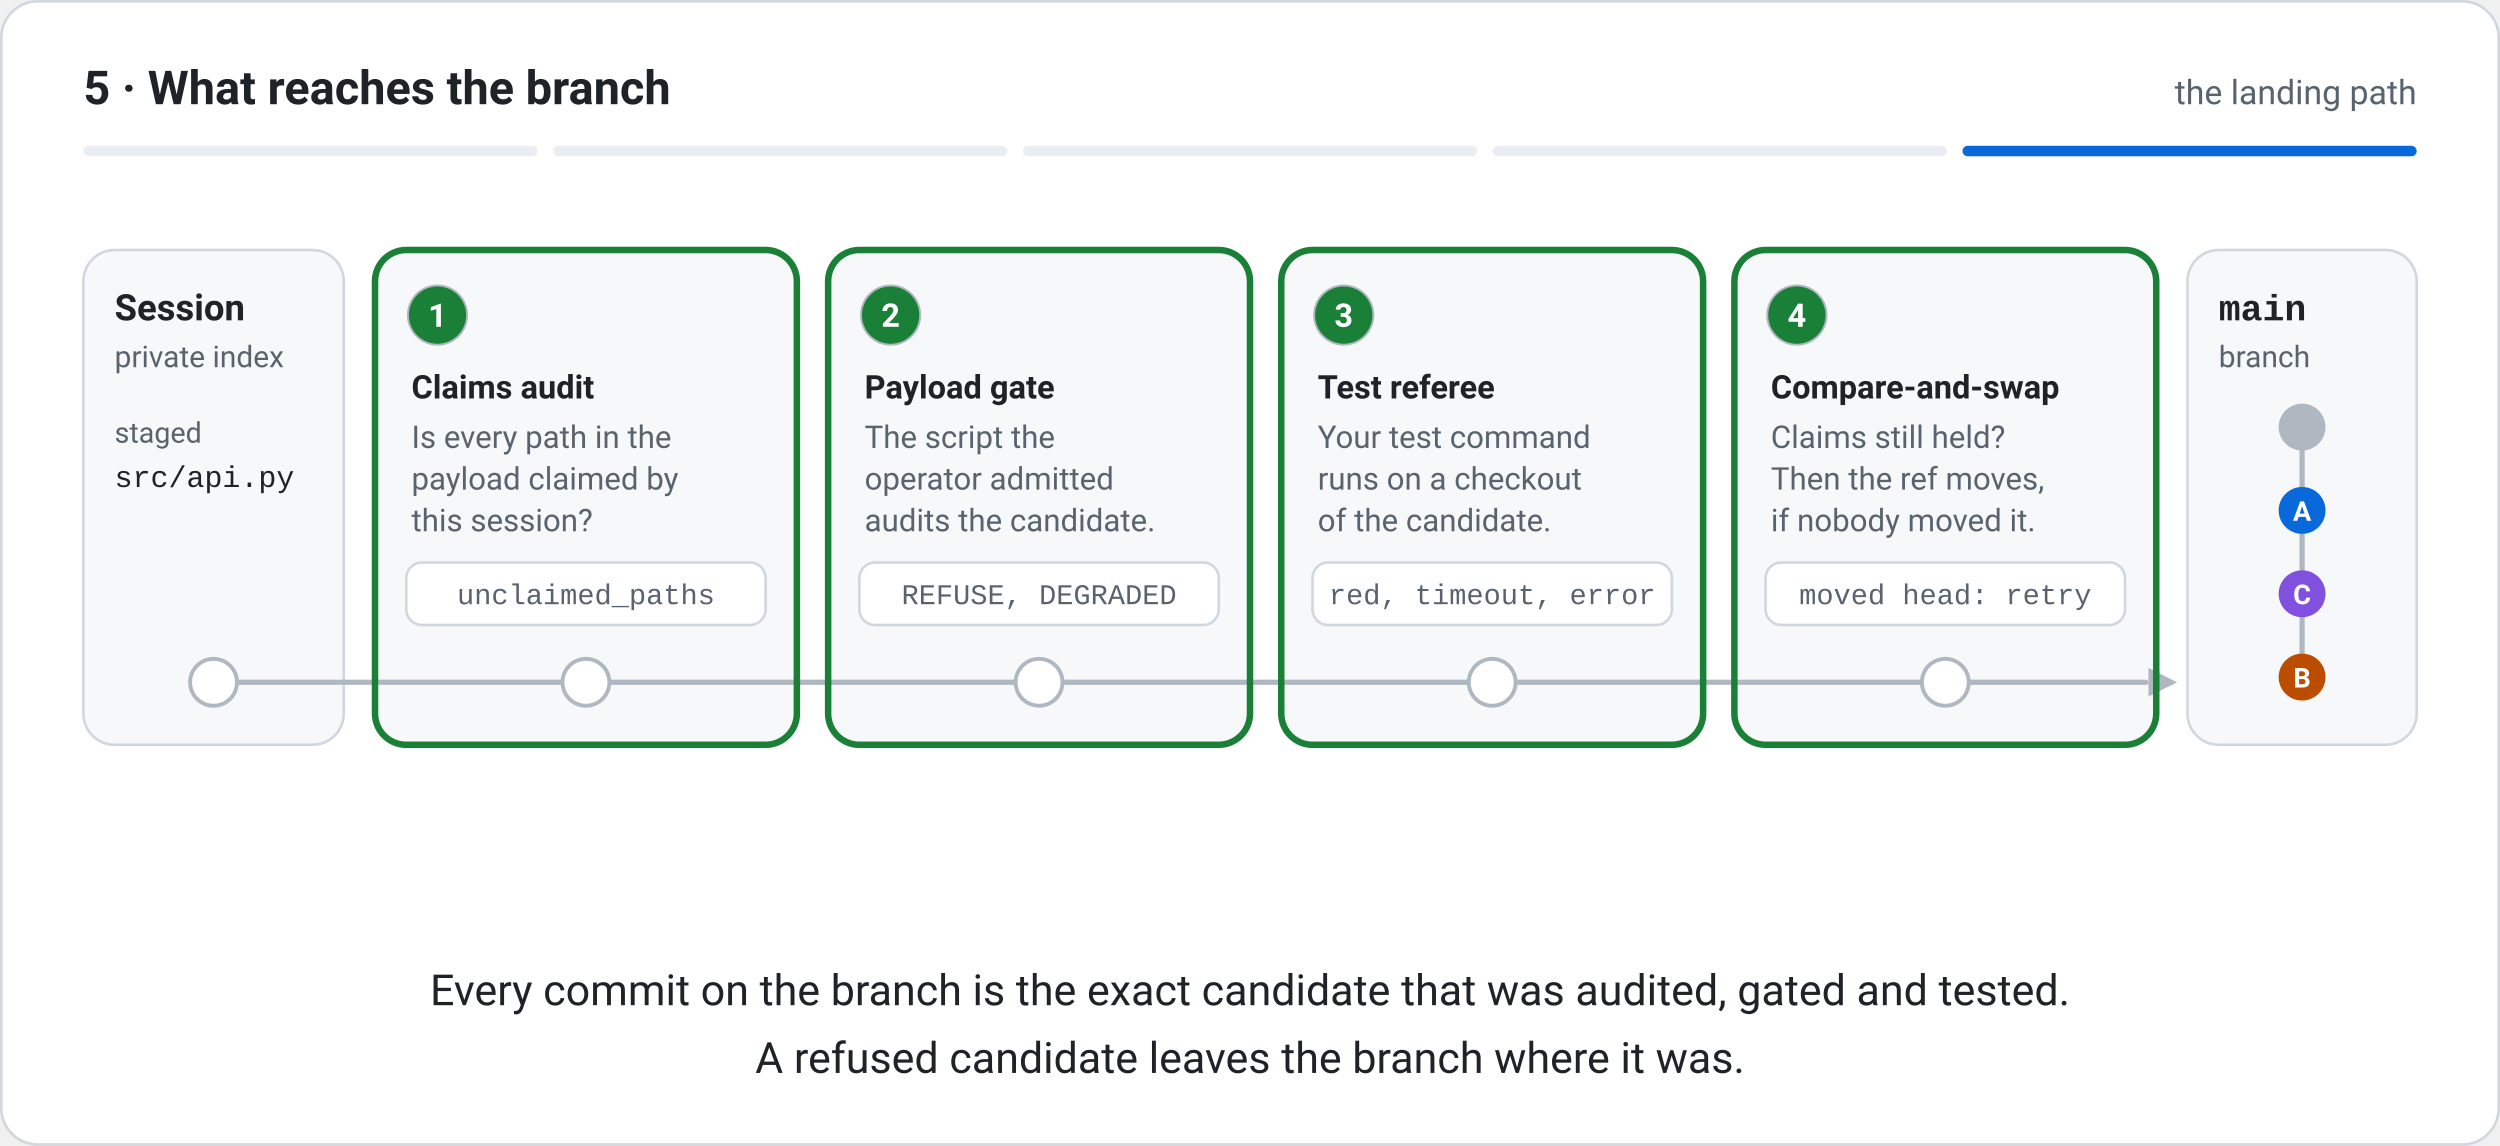
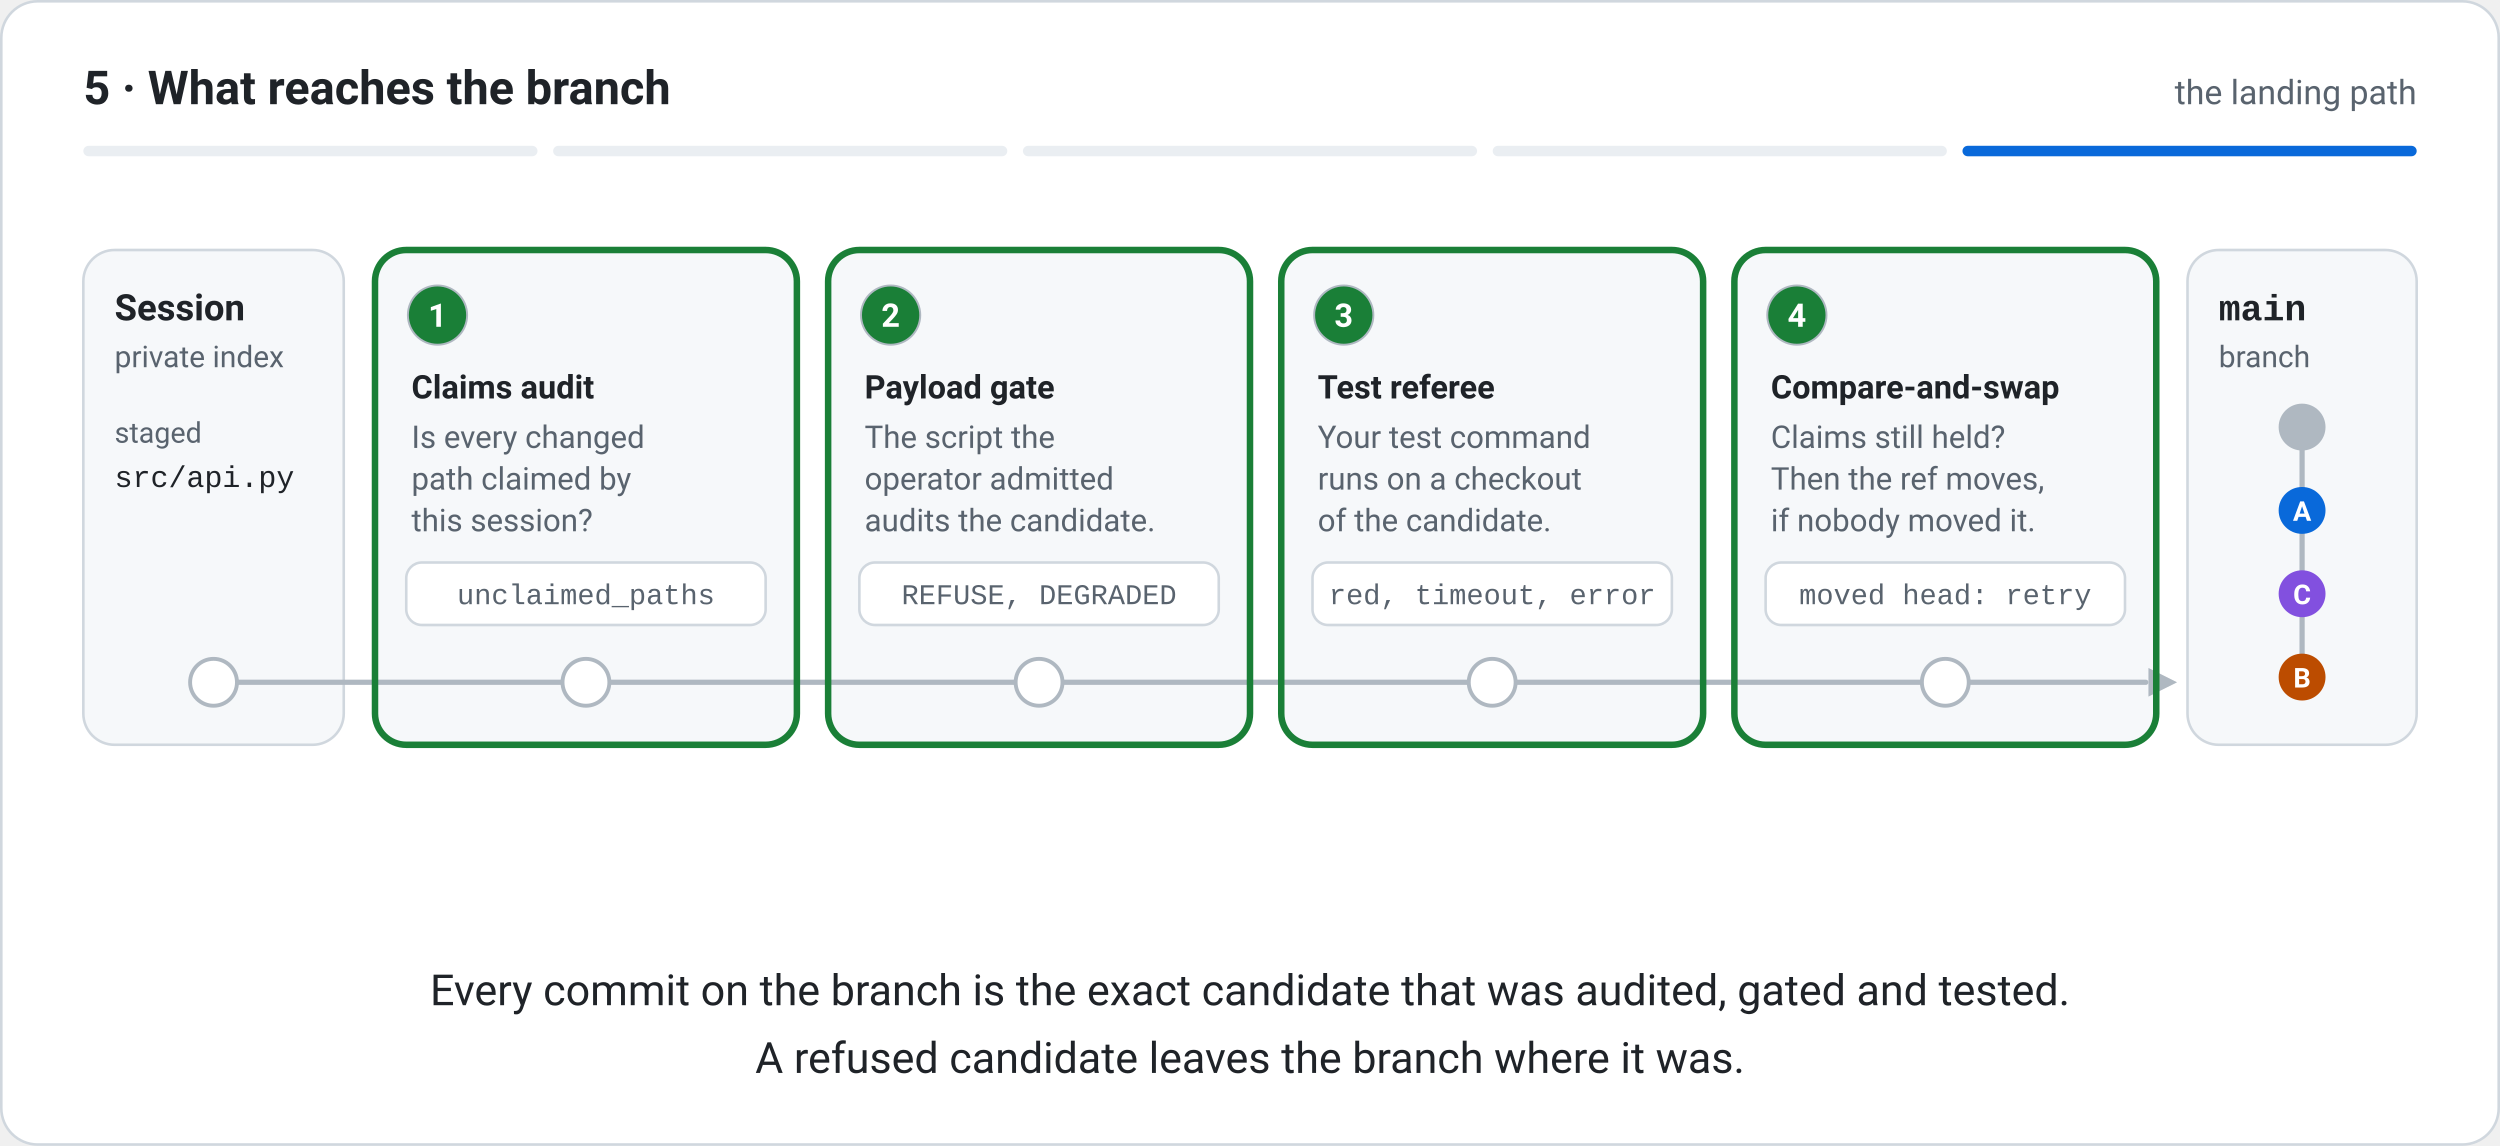
<svg xmlns="http://www.w3.org/2000/svg" viewBox="0 0 960 440" width="960" height="440" role="img" aria-labelledby="title desc" font-family="ui-sans-serif, system-ui, -apple-system, &quot;Segoe UI&quot;, Roboto, &quot;Helvetica Neue&quot;, Arial, sans-serif">
  <style>@keyframes k1{0%{opacity:0}0.94%{opacity:1}14.53%{opacity:1}15.47%{opacity:0}100%{opacity:0}}#k1{animation:k1 32s linear infinite}@keyframes k2{0%{opacity:0}0.94%{opacity:1}14.53%{opacity:1}15.47%{opacity:0}100%{opacity:0}}#k2{animation:k2 32s linear infinite}@keyframes k3{0%{opacity:0}0.94%{opacity:1}14.53%{opacity:1}15.47%{opacity:0}100%{opacity:0}}#k3{animation:k3 32s linear infinite}@keyframes k4{0%{opacity:0}15.62%{opacity:0}16.56%{opacity:1}37.97%{opacity:1}38.91%{opacity:0}100%{opacity:0}}#k4{animation:k4 32s linear infinite}@keyframes k5{0%{opacity:0}15.62%{opacity:0}16.56%{opacity:1}37.97%{opacity:1}38.91%{opacity:0}100%{opacity:0}}#k5{animation:k5 32s linear infinite}@keyframes k6{0%{opacity:0}15.62%{opacity:0}16.56%{opacity:1}37.97%{opacity:1}38.91%{opacity:0}100%{opacity:0}}#k6{animation:k6 32s linear infinite}@keyframes k7{0%{opacity:0}39.06%{opacity:0}40%{opacity:1}55.16%{opacity:1}56.09%{opacity:0}100%{opacity:0}}#k7{animation:k7 32s linear infinite}@keyframes k8{0%{opacity:0}39.06%{opacity:0}40%{opacity:1}55.16%{opacity:1}56.09%{opacity:0}100%{opacity:0}}#k8{animation:k8 32s linear infinite}@keyframes k9{0%{opacity:0}39.06%{opacity:0}40%{opacity:1}55.16%{opacity:1}56.09%{opacity:0}100%{opacity:0}}#k9{animation:k9 32s linear infinite}@keyframes k10{0%{opacity:0}56.25%{opacity:0}57.19%{opacity:1}83.28%{opacity:1}84.22%{opacity:0}100%{opacity:0}}#k10{animation:k10 32s linear infinite}@keyframes k11{0%{opacity:0}56.25%{opacity:0}57.19%{opacity:1}83.28%{opacity:1}84.22%{opacity:0}100%{opacity:0}}#k11{animation:k11 32s linear infinite}@keyframes k12{0%{opacity:0}56.25%{opacity:0}57.19%{opacity:1}83.28%{opacity:1}84.22%{opacity:0}100%{opacity:0}}#k12{animation:k12 32s linear infinite}@keyframes k13{0%{opacity:0}84.38%{opacity:0}85.31%{opacity:1}98.12%{opacity:1}99.06%{opacity:0}100%{opacity:0}}#k13{animation:k13 32s linear infinite}@keyframes k14{0%{opacity:0}84.38%{opacity:0}85.31%{opacity:1}98.12%{opacity:1}99.06%{opacity:0}100%{opacity:0}}#k14{animation:k14 32s linear infinite}@keyframes k15{0%{opacity:0}84.38%{opacity:0}85.31%{opacity:1}98.12%{opacity:1}99.06%{opacity:0}100%{opacity:0}}#k15{animation:k15 32s linear infinite}@keyframes k16{0%{opacity:0}40.31%{opacity:0}41.25%{opacity:1}54.37%{opacity:1}55.31%{opacity:0}100%{opacity:0}}#k16{animation:k16 32s linear infinite}@keyframes k17{0%{opacity:0}71.56%{opacity:0}72.5%{opacity:1}84.06%{opacity:1}85%{opacity:0}100%{opacity:0}}#k17{animation:k17 32s linear infinite}@keyframes k18{0%{opacity:0}20%{opacity:0}20.94%{opacity:1}38.12%{opacity:1}39.06%{opacity:0}60.31%{opacity:0}61.25%{opacity:1}70.31%{opacity:1}71.25%{opacity:0}79.06%{opacity:0}80%{opacity:1}98.12%{opacity:1}99.06%{opacity:0}100%{opacity:0}}#k18{animation:k18 32s linear infinite}@keyframes k19{0%{opacity:0}24.69%{opacity:0}25.63%{opacity:1}38.12%{opacity:1}39.06%{opacity:0}63.12%{opacity:0}64.06%{opacity:1}70.31%{opacity:1}71.25%{opacity:0}80.31%{opacity:0}81.25%{opacity:1}98.12%{opacity:1}99.06%{opacity:0}100%{opacity:0}}#k19{animation:k19 32s linear infinite}@keyframes k20{0%{opacity:0}29.06%{opacity:0}29.69%{opacity:1}31.09%{opacity:1}31.72%{opacity:0}100%{opacity:0}}#k20{animation:k20 32s linear infinite}@keyframes k21{0%{opacity:0}31.56%{opacity:0}32.5%{opacity:1}38.12%{opacity:1}39.06%{opacity:0}65.62%{opacity:0}66.56%{opacity:1}70.31%{opacity:1}71.25%{opacity:0}81.56%{opacity:0}82.5%{opacity:1}98.12%{opacity:1}99.06%{opacity:0}100%{opacity:0}}#k21{animation:k21 32s linear infinite}@keyframes k22{0%{opacity:0}35.94%{opacity:0}36.88%{opacity:1}38.12%{opacity:1}39.06%{opacity:0}68.12%{opacity:0}69.06%{opacity:1}70.31%{opacity:1}71.25%{opacity:0}82.81%{opacity:0}83.75%{opacity:1}98.12%{opacity:1}99.06%{opacity:0}100%{opacity:0}}#k22{animation:k22 32s linear infinite}@keyframes k23{0%{opacity:0}45.62%{opacity:0}46.56%{opacity:1}54.37%{opacity:1}55.31%{opacity:0}100%{opacity:0}}#k23{animation:k23 32s linear infinite}@keyframes k24{0%{opacity:0}71.88%{opacity:0}72.81%{opacity:1}74.06%{opacity:1}75%{opacity:0}100%{opacity:0}}#k24{animation:k24 32s linear infinite}@keyframes k25{0%{opacity:0}38.12%{opacity:0}39.06%{opacity:1}98.12%{opacity:1}99.06%{opacity:0}100%{opacity:0}}#k25{animation:k25 32s linear infinite}@keyframes k26{0%{opacity:0}70.94%{opacity:0}71.88%{opacity:1}98.12%{opacity:1}99.06%{opacity:0}100%{opacity:0}}#k26{animation:k26 32s linear infinite}@keyframes k27{0%{opacity:0}84.06%{opacity:0}85%{opacity:1}98.12%{opacity:1}99.06%{opacity:0}100%{opacity:0}}#k27{animation:k27 32s linear infinite}@keyframes k28{0%{opacity:0;transform:translate(0px,0px)}2.5%{opacity:0;transform:translate(0px,0px)}3.44%{opacity:1;transform:translate(0px,0px)}16.88%{opacity:1;transform:translate(0px,0px)}19.38%{opacity:1;transform:translate(143px,0px)}21.56%{opacity:1;transform:translate(143px,0px)}24.06%{opacity:1;transform:translate(317px,0px)}26.25%{opacity:1;transform:translate(317px,0px)}28.75%{opacity:1;transform:translate(491px,0px)}32.81%{opacity:1;transform:translate(491px,0px)}35.31%{opacity:1;transform:translate(665px,0px)}36.56%{opacity:1;transform:translate(665px,0px)}38.12%{opacity:1;transform:translate(802px,-66px)}39.06%{opacity:0;transform:translate(802px,-66px)}100%{opacity:0;transform:translate(802px,-66px)}}#k28{animation:k28 32s cubic-bezier(.45,0,.25,1) infinite}@keyframes k29{0%{opacity:0;transform:translate(0px,0px)}40.31%{opacity:0;transform:translate(0px,0px)}41.25%{opacity:1;transform:translate(0px,0px)}42.5%{opacity:1;transform:translate(0px,0px)}45%{opacity:1;transform:translate(143px,0px)}52.81%{opacity:1;transform:translate(143px,0px)}53.75%{opacity:0;transform:translate(143px,0px)}100%{opacity:0;transform:translate(143px,0px)}}#k29{animation:k29 32s cubic-bezier(.45,0,.25,1) infinite}@keyframes k30{0%{opacity:0;transform:translate(0px,0px)}42.5%{opacity:0;transform:translate(0px,0px)}45%{opacity:0;transform:translate(143px,0px)}46.25%{opacity:0;transform:translate(143px,0px)}47.19%{opacity:1;transform:translate(143px,0px)}52.81%{opacity:1;transform:translate(143px,0px)}53.75%{opacity:0;transform:translate(143px,0px)}100%{opacity:0;transform:translate(143px,0px)}}#k30{animation:k30 32s cubic-bezier(.45,0,.25,1) infinite}@keyframes k31{0%{opacity:0;transform:translate(0px,0px)}57.19%{opacity:0;transform:translate(0px,0px)}58.13%{opacity:1;transform:translate(0px,0px)}60%{opacity:1;transform:translate(143px,0px)}60.94%{opacity:1;transform:translate(143px,0px)}62.81%{opacity:1;transform:translate(317px,0px)}63.44%{opacity:1;transform:translate(317px,0px)}65.31%{opacity:1;transform:translate(491px,0px)}65.94%{opacity:1;transform:translate(491px,0px)}67.81%{opacity:1;transform:translate(665px,0px)}69.38%{opacity:1;transform:translate(665px,0px)}70.94%{opacity:1;transform:translate(802px,-34px)}71.88%{opacity:0;transform:translate(802px,-34px)}100%{opacity:0;transform:translate(802px,-34px)}}#k31{animation:k31 32s cubic-bezier(.45,0,.25,1) infinite}@keyframes k32{0%{opacity:0;transform:translate(0px,0px)}58.13%{opacity:0;transform:translate(0px,0px)}59.06%{opacity:1;transform:translate(0px,0px)}60.94%{opacity:1;transform:translate(113px,0px)}61.88%{opacity:1;transform:translate(113px,0px)}63.75%{opacity:1;transform:translate(287px,0px)}64.38%{opacity:1;transform:translate(287px,0px)}66.25%{opacity:1;transform:translate(461px,0px)}66.88%{opacity:1;transform:translate(461px,0px)}68.75%{opacity:1;transform:translate(635px,0px)}70.94%{opacity:1;transform:translate(635px,0px)}71.88%{opacity:1;transform:translate(665px,0px)}72.81%{opacity:1;transform:translate(665px,0px)}74.06%{opacity:1;transform:translate(665px,54px)}77.5%{opacity:1;transform:translate(143px,54px)}78.75%{opacity:1;transform:translate(143px,0px)}79.06%{opacity:1;transform:translate(143px,0px)}80%{opacity:1;transform:translate(317px,0px)}80.31%{opacity:1;transform:translate(317px,0px)}81.25%{opacity:1;transform:translate(491px,0px)}81.56%{opacity:1;transform:translate(491px,0px)}82.5%{opacity:1;transform:translate(665px,0px)}82.81%{opacity:1;transform:translate(665px,0px)}84.06%{opacity:1;transform:translate(802px,-2px)}85%{opacity:0;transform:translate(802px,-2px)}100%{opacity:0;transform:translate(802px,-2px)}}#k32{animation:k32 32s cubic-bezier(.45,0,.25,1) infinite}@media (prefers-reduced-motion:reduce){g[id]{animation:none!important}}</style>
  <rect x="0.5" y="0.5" width="959" height="439" rx="14" fill="#ffffff" stroke="#d0d7de" stroke-width="1" />
  <text x="928" y="40" font-size="13" fill="#59636e" text-anchor="end">the landing path</text>
  <rect x="32" y="56" width="174.4" height="4" rx="2" fill="#eaeef2" />
  <g id="k1" opacity="0">
    <rect x="32" y="56" width="174.4" height="4" rx="2" fill="#0969da" />
  </g>
  <g id="k2" opacity="0">
    <text x="32" y="40" font-size="18" fill="#1f2328" font-weight="700">1 · A candidate is built from the private index</text>
  </g>
  <g id="k3" opacity="0">
    <text x="480" y="386" font-size="16.5" fill="#1f2328" text-anchor="middle">onetree land builds a candidate commit from the session's private index.</text>
    <text x="480" y="412" font-size="16.5" fill="#1f2328" text-anchor="middle">The shared index and the working tree are not touched.</text>
  </g>
  <rect x="212.4" y="56" width="174.4" height="4" rx="2" fill="#eaeef2" />
  <g id="k4" opacity="0">
    <rect x="212.4" y="56" width="174.4" height="4" rx="2" fill="#0969da" />
  </g>
  <g id="k5" opacity="0">
    <text x="32" y="40" font-size="18" fill="#1f2328" font-weight="700">2 · Four steps before the branch moves</text>
  </g>
  <g id="k6" opacity="0">
    <text x="480" y="386" font-size="16.5" fill="#1f2328" text-anchor="middle">Each step can refuse. Only a candidate that passes all four moves the ref.</text>
    <text x="480" y="412" font-size="16.5" fill="#1f2328" text-anchor="middle">A landing is recorded in the append-only log as an intent and a landed event.</text>
  </g>
  <rect x="392.8" y="56" width="174.4" height="4" rx="2" fill="#eaeef2" />
  <g id="k7" opacity="0">
    <rect x="392.8" y="56" width="174.4" height="4" rx="2" fill="#0969da" />
  </g>
  <g id="k8" opacity="0">
-     <text x="32" y="40" font-size="18" fill="#1f2328" font-weight="700">3 · Fail-closed: one unclaimed path refuses it all</text>
+     <text x="32" y="40" font-size="18" fill="#1f2328" font-weight="700">3 · One unclaimed path refuses it all</text>
  </g>
  <g id="k9" opacity="0">
-     <text x="480" y="386" font-size="16.5" fill="#1f2328" text-anchor="middle">The audit is fail-closed: a payload with one path this session has not claimed</text>
-     <text x="480" y="412" font-size="16.5" fill="#1f2328" text-anchor="middle">is refused as a whole. Nothing reaches the branch.</text>
+     <text x="480" y="386" font-size="16.5" fill="#1f2328" text-anchor="middle">If one changed path was not claimed by this session,</text>
+     <text x="480" y="412" font-size="16.5" fill="#1f2328" text-anchor="middle">the whole candidate is refused. Nothing reaches the branch.</text>
  </g>
  <rect x="573.2" y="56" width="174.4" height="4" rx="2" fill="#eaeef2" />
  <g id="k10" opacity="0">
    <rect x="573.2" y="56" width="174.4" height="4" rx="2" fill="#0969da" />
  </g>
  <g id="k11" opacity="0">
    <text x="32" y="40" font-size="18" fill="#1f2328" font-weight="700">4 · A race has exactly one winner</text>
  </g>
  <g id="k12" opacity="0">
    <text x="480" y="386" font-size="16.5" fill="#1f2328" text-anchor="middle">When two landings race, the compare-and-swap lets exactly one move the ref.</text>
    <text x="480" y="412" font-size="16.5" fill="#1f2328" text-anchor="middle">The other is rebuilt on the new head and goes through the steps again.</text>
  </g>
  <rect x="753.6" y="56" width="174.4" height="4" rx="2" fill="#eaeef2" />
  <g id="k13" opacity="1">
    <rect x="753.6" y="56" width="174.4" height="4" rx="2" fill="#0969da" />
  </g>
  <g id="k14" opacity="1">
    <text x="32" y="40" font-size="18" fill="#1f2328" font-weight="700">5 · What reaches the branch</text>
  </g>
  <g id="k15" opacity="1">
    <text x="480" y="386" font-size="16.5" fill="#1f2328" text-anchor="middle">Every commit on the branch is the exact candidate that was audited, gated and tested.</text>
    <text x="480" y="412" font-size="16.5" fill="#1f2328" text-anchor="middle">A refused candidate leaves the branch where it was.</text>
  </g>
  <rect x="32" y="96" width="100" height="190" rx="12" fill="#f6f8fa" stroke="#d0d7de" stroke-width="1" />
  <text x="44" y="123" font-size="14" fill="#1f2328" font-weight="700">Session</text>
  <text x="44" y="141" font-size="11.5" fill="#59636e">private index</text>
  <text x="44" y="170" font-size="11" fill="#59636e">staged</text>
  <text x="44" y="187" font-size="11.5" fill="#1f2328" font-family="ui-monospace, SFMono-Regular, &quot;SF Mono&quot;, Menlo, Consolas, &quot;Liberation Mono&quot;, monospace">src/api.py</text>
  <g id="k16" opacity="0">
    <text x="44" y="205" font-size="11.5" fill="#cf222e" font-weight="700" font-family="ui-monospace, SFMono-Regular, &quot;SF Mono&quot;, Menlo, Consolas, &quot;Liberation Mono&quot;, monospace">src/db.py</text>
    <text x="44" y="221" font-size="11" fill="#cf222e">not claimed</text>
  </g>
  <rect x="144" y="96" width="162" height="190" rx="12" fill="#f6f8fa" stroke="#d0d7de" stroke-width="1" />
  <circle cx="168" cy="121" r="11" fill="#ffffff" stroke="#afb8c1" stroke-width="1.5" />
  <text x="168" y="125.5" font-size="12.5" fill="#59636e" font-weight="700" text-anchor="middle">1</text>
  <text x="158" y="153" font-size="12.5" fill="#1f2328" font-weight="700">Claims audit</text>
-   <text x="158" y="172" font-size="12" fill="#59636e">Is every path in the</text>
-   <text x="158" y="188" font-size="12" fill="#59636e">payload claimed by</text>
+   <text x="158" y="172" font-size="12" fill="#59636e">Is every changed</text>
+   <text x="158" y="188" font-size="12" fill="#59636e">path claimed by</text>
  <text x="158" y="204" font-size="12" fill="#59636e">this session?</text>
  <rect x="156" y="216" width="138" height="24" rx="6" fill="#ffffff" stroke="#d0d7de" stroke-width="1" />
  <text x="225" y="232" font-size="11" fill="#59636e" text-anchor="middle" font-family="ui-monospace, SFMono-Regular, &quot;SF Mono&quot;, Menlo, Consolas, &quot;Liberation Mono&quot;, monospace">unclaimed_paths</text>
  <rect x="318" y="96" width="162" height="190" rx="12" fill="#f6f8fa" stroke="#d0d7de" stroke-width="1" />
  <circle cx="342" cy="121" r="11" fill="#ffffff" stroke="#afb8c1" stroke-width="1.5" />
  <text x="342" y="125.5" font-size="12.5" fill="#59636e" font-weight="700" text-anchor="middle">2</text>
  <text x="332" y="153" font-size="12.5" fill="#1f2328" font-weight="700">Payload gate</text>
  <text x="332" y="172" font-size="12" fill="#59636e">The script the</text>
  <text x="332" y="188" font-size="12" fill="#59636e">operator admitted</text>
  <text x="332" y="204" font-size="12" fill="#59636e">audits the candidate.</text>
  <rect x="330" y="216" width="138" height="24" rx="6" fill="#ffffff" stroke="#d0d7de" stroke-width="1" />
  <text x="399" y="232" font-size="11" fill="#59636e" text-anchor="middle" font-family="ui-monospace, SFMono-Regular, &quot;SF Mono&quot;, Menlo, Consolas, &quot;Liberation Mono&quot;, monospace">REFUSE, DEGRADED</text>
  <rect x="492" y="96" width="162" height="190" rx="12" fill="#f6f8fa" stroke="#d0d7de" stroke-width="1" />
  <circle cx="516" cy="121" r="11" fill="#ffffff" stroke="#afb8c1" stroke-width="1.5" />
  <text x="516" y="125.5" font-size="12.5" fill="#59636e" font-weight="700" text-anchor="middle">3</text>
  <text x="506" y="153" font-size="12.5" fill="#1f2328" font-weight="700">Test referee</text>
  <text x="506" y="172" font-size="12" fill="#59636e">Your test command</text>
  <text x="506" y="188" font-size="12" fill="#59636e">runs on a checkout</text>
  <text x="506" y="204" font-size="12" fill="#59636e">of the candidate.</text>
  <rect x="504" y="216" width="138" height="24" rx="6" fill="#ffffff" stroke="#d0d7de" stroke-width="1" />
  <text x="573" y="232" font-size="11" fill="#59636e" text-anchor="middle" font-family="ui-monospace, SFMono-Regular, &quot;SF Mono&quot;, Menlo, Consolas, &quot;Liberation Mono&quot;, monospace">red, timeout, error</text>
  <rect x="666" y="96" width="162" height="190" rx="12" fill="#f6f8fa" stroke="#d0d7de" stroke-width="1" />
  <circle cx="690" cy="121" r="11" fill="#ffffff" stroke="#afb8c1" stroke-width="1.5" />
  <text x="690" y="125.5" font-size="12.5" fill="#59636e" font-weight="700" text-anchor="middle">4</text>
  <text x="680" y="153" font-size="12.5" fill="#1f2328" font-weight="700">Compare-and-swap</text>
  <text x="680" y="172" font-size="12" fill="#59636e">Claims still held?</text>
  <text x="680" y="188" font-size="12" fill="#59636e">Then the ref moves,</text>
  <text x="680" y="204" font-size="12" fill="#59636e">if nobody moved it.</text>
  <rect x="678" y="216" width="138" height="24" rx="6" fill="#ffffff" stroke="#d0d7de" stroke-width="1" />
  <text x="747" y="232" font-size="11" fill="#59636e" text-anchor="middle" font-family="ui-monospace, SFMono-Regular, &quot;SF Mono&quot;, Menlo, Consolas, &quot;Liberation Mono&quot;, monospace">moved head: retry</text>
  <rect x="840" y="96" width="88" height="190" rx="12" fill="#f6f8fa" stroke="#d0d7de" stroke-width="1" />
  <text x="852" y="123" font-size="14" fill="#1f2328" font-weight="700" font-family="ui-monospace, SFMono-Regular, &quot;SF Mono&quot;, Menlo, Consolas, &quot;Liberation Mono&quot;, monospace">main</text>
  <text x="852" y="141" font-size="11.5" fill="#59636e">branch</text>
  <line x1="884" y1="160" x2="884" y2="264" stroke="#afb8c1" stroke-width="2" stroke-linecap="round" />
  <circle cx="884" cy="164" r="9" fill="#afb8c1" />
  <line x1="82" y1="262" x2="824" y2="262" stroke="#afb8c1" stroke-width="2" stroke-linecap="round" />
  <polygon points="836,262 825,256.5 825,267.5" fill="#afb8c1" />
  <circle cx="82" cy="262" r="9" fill="#ffffff" stroke="#afb8c1" stroke-width="1.5" />
  <circle cx="225" cy="262" r="9" fill="#ffffff" stroke="#afb8c1" stroke-width="1.5" />
  <circle cx="399" cy="262" r="9" fill="#ffffff" stroke="#afb8c1" stroke-width="1.5" />
  <circle cx="573" cy="262" r="9" fill="#ffffff" stroke="#afb8c1" stroke-width="1.5" />
  <circle cx="747" cy="262" r="9" fill="#ffffff" stroke="#afb8c1" stroke-width="1.5" />
  <g id="k17" opacity="0">
    <line x1="747" y1="274" x2="747" y2="316" stroke="#9a6700" stroke-width="2" stroke-linecap="round" stroke-dasharray="5 5" />
    <line x1="747" y1="316" x2="225" y2="316" stroke="#9a6700" stroke-width="2" stroke-linecap="round" stroke-dasharray="5 5" />
    <line x1="225" y1="316" x2="225" y2="284" stroke="#9a6700" stroke-width="2" stroke-linecap="round" stroke-dasharray="5 5" />
    <polygon points="225,273 219.5,284 230.5,284" fill="#9a6700" />
    <text x="486" y="340" font-size="12.5" fill="#9a6700" font-weight="600" text-anchor="middle">moved head: rebuilt on the new head, tried again</text>
  </g>
  <g id="k18" opacity="1">
    <rect x="144" y="96" width="162" height="190" rx="12" fill="none" stroke="#1a7f37" stroke-width="2.5" />
    <circle cx="168" cy="121" r="11" fill="#1a7f37" />
    <text x="168" y="125.5" font-size="12.5" fill="#ffffff" font-weight="700" text-anchor="middle">1</text>
  </g>
  <g id="k19" opacity="1">
    <rect x="318" y="96" width="162" height="190" rx="12" fill="none" stroke="#1a7f37" stroke-width="2.5" />
    <circle cx="342" cy="121" r="11" fill="#1a7f37" />
    <text x="342" y="125.5" font-size="12.5" fill="#ffffff" font-weight="700" text-anchor="middle">2</text>
  </g>
  <g id="k20" opacity="0">
    <rect x="492" y="96" width="162" height="190" rx="12" fill="none" stroke="#9a6700" stroke-width="2.5" />
    <circle cx="516" cy="121" r="11" fill="#9a6700" />
    <text x="516" y="125.5" font-size="12.5" fill="#ffffff" font-weight="700" text-anchor="middle">3</text>
  </g>
  <g id="k21" opacity="1">
    <rect x="492" y="96" width="162" height="190" rx="12" fill="none" stroke="#1a7f37" stroke-width="2.5" />
    <circle cx="516" cy="121" r="11" fill="#1a7f37" />
    <text x="516" y="125.5" font-size="12.5" fill="#ffffff" font-weight="700" text-anchor="middle">3</text>
  </g>
  <g id="k22" opacity="1">
    <rect x="666" y="96" width="162" height="190" rx="12" fill="none" stroke="#1a7f37" stroke-width="2.5" />
    <circle cx="690" cy="121" r="11" fill="#1a7f37" />
    <text x="690" y="125.5" font-size="12.5" fill="#ffffff" font-weight="700" text-anchor="middle">4</text>
  </g>
  <g id="k23" opacity="0">
    <rect x="144" y="96" width="162" height="190" rx="12" fill="none" stroke="#cf222e" stroke-width="2.5" />
    <circle cx="168" cy="121" r="11" fill="#cf222e" />
    <text x="168" y="125.5" font-size="12.5" fill="#ffffff" font-weight="700" text-anchor="middle">1</text>
    <rect x="156" y="216" width="138" height="24" rx="6" fill="#ffebe9" stroke="#cf222e" stroke-width="1.5" />
    <text x="225" y="232" font-size="11" fill="#cf222e" font-weight="700" text-anchor="middle" font-family="ui-monospace, SFMono-Regular, &quot;SF Mono&quot;, Menlo, Consolas, &quot;Liberation Mono&quot;, monospace">unclaimed_paths</text>
  </g>
  <g id="k24" opacity="0">
    <rect x="666" y="96" width="162" height="190" rx="12" fill="none" stroke="#9a6700" stroke-width="2.5" />
    <circle cx="690" cy="121" r="11" fill="#9a6700" />
    <text x="690" y="125.5" font-size="12.5" fill="#ffffff" font-weight="700" text-anchor="middle">4</text>
    <rect x="678" y="216" width="138" height="24" rx="6" fill="#fff8c5" stroke="#9a6700" stroke-width="1.5" />
    <text x="747" y="232" font-size="11" fill="#9a6700" font-weight="700" text-anchor="middle" font-family="ui-monospace, SFMono-Regular, &quot;SF Mono&quot;, Menlo, Consolas, &quot;Liberation Mono&quot;, monospace">moved head: retry</text>
  </g>
  <g id="k25" opacity="1">
    <circle cx="884" cy="196" r="9" fill="#0969da" />
    <text x="884" y="200" font-size="10.5" fill="#ffffff" font-weight="700" text-anchor="middle">A</text>
  </g>
  <g id="k26" opacity="1">
    <circle cx="884" cy="228" r="9" fill="#8250df" />
    <text x="884" y="232" font-size="10.5" fill="#ffffff" font-weight="700" text-anchor="middle">C</text>
  </g>
  <g id="k27" opacity="1">
    <circle cx="884" cy="260" r="9" fill="#bc4c00" />
    <text x="884" y="264" font-size="10.5" fill="#ffffff" font-weight="700" text-anchor="middle">B</text>
  </g>
  <g id="k28" opacity="0" transform="translate(802,-66)">
    <circle cx="82" cy="262" r="12" fill="#0969da" />
    <text x="82" y="266.5" font-size="12.5" fill="#ffffff" font-weight="700" text-anchor="middle">A</text>
  </g>
  <g id="k29" opacity="0" transform="translate(143,0)">
    <circle cx="82" cy="262" r="12" fill="#bc4c00" />
    <text x="82" y="266.5" font-size="12.5" fill="#ffffff" font-weight="700" text-anchor="middle">B</text>
  </g>
  <g id="k30" opacity="0" transform="translate(143,0)">
    <circle cx="82" cy="262" r="12" fill="none" stroke="#cf222e" stroke-width="2.5" />
    <line x1="75" y1="255" x2="89" y2="269" stroke="#cf222e" stroke-width="2.6" stroke-linecap="round" />
    <line x1="75" y1="269" x2="89" y2="255" stroke="#cf222e" stroke-width="2.6" stroke-linecap="round" />
  </g>
  <g id="k31" opacity="0" transform="translate(802,-34)">
    <circle cx="82" cy="262" r="12" fill="#8250df" />
    <text x="82" y="266.5" font-size="12.5" fill="#ffffff" font-weight="700" text-anchor="middle">C</text>
  </g>
  <g id="k32" opacity="0" transform="translate(802,-2)">
    <circle cx="82" cy="262" r="12" fill="#bc4c00" />
    <text x="82" y="266.5" font-size="12.5" fill="#ffffff" font-weight="700" text-anchor="middle">B</text>
  </g>
</svg>
